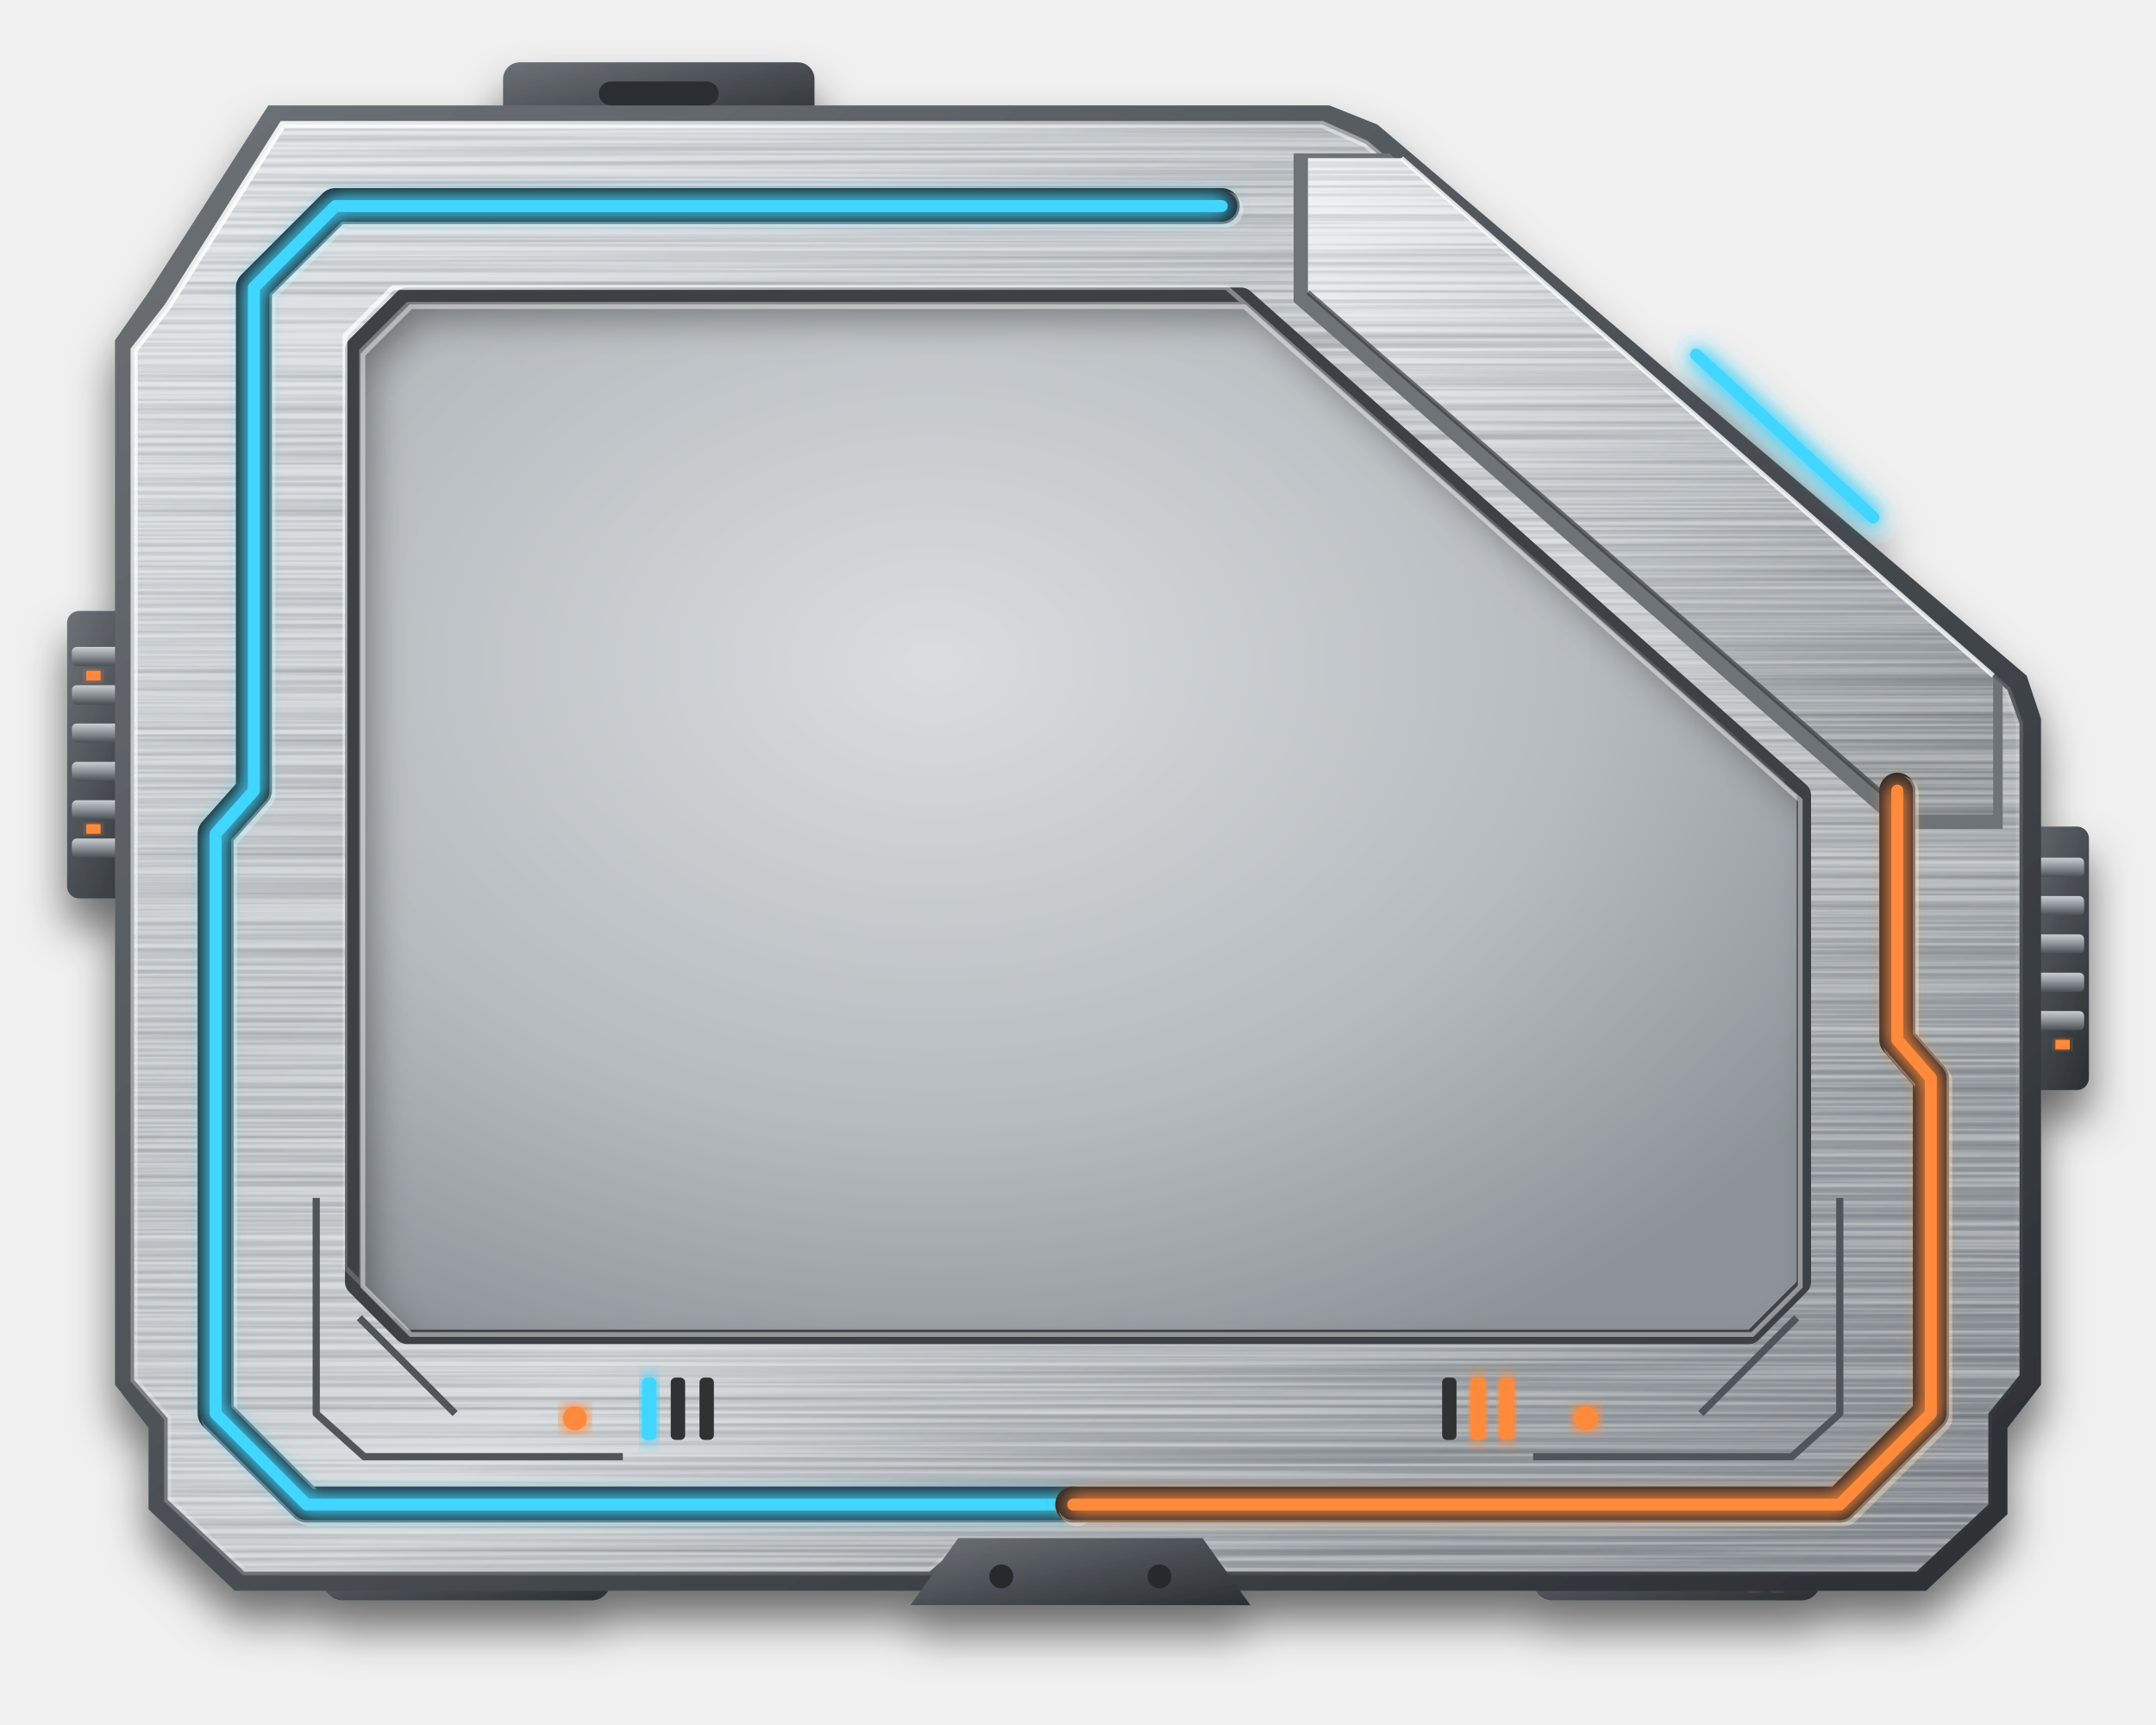
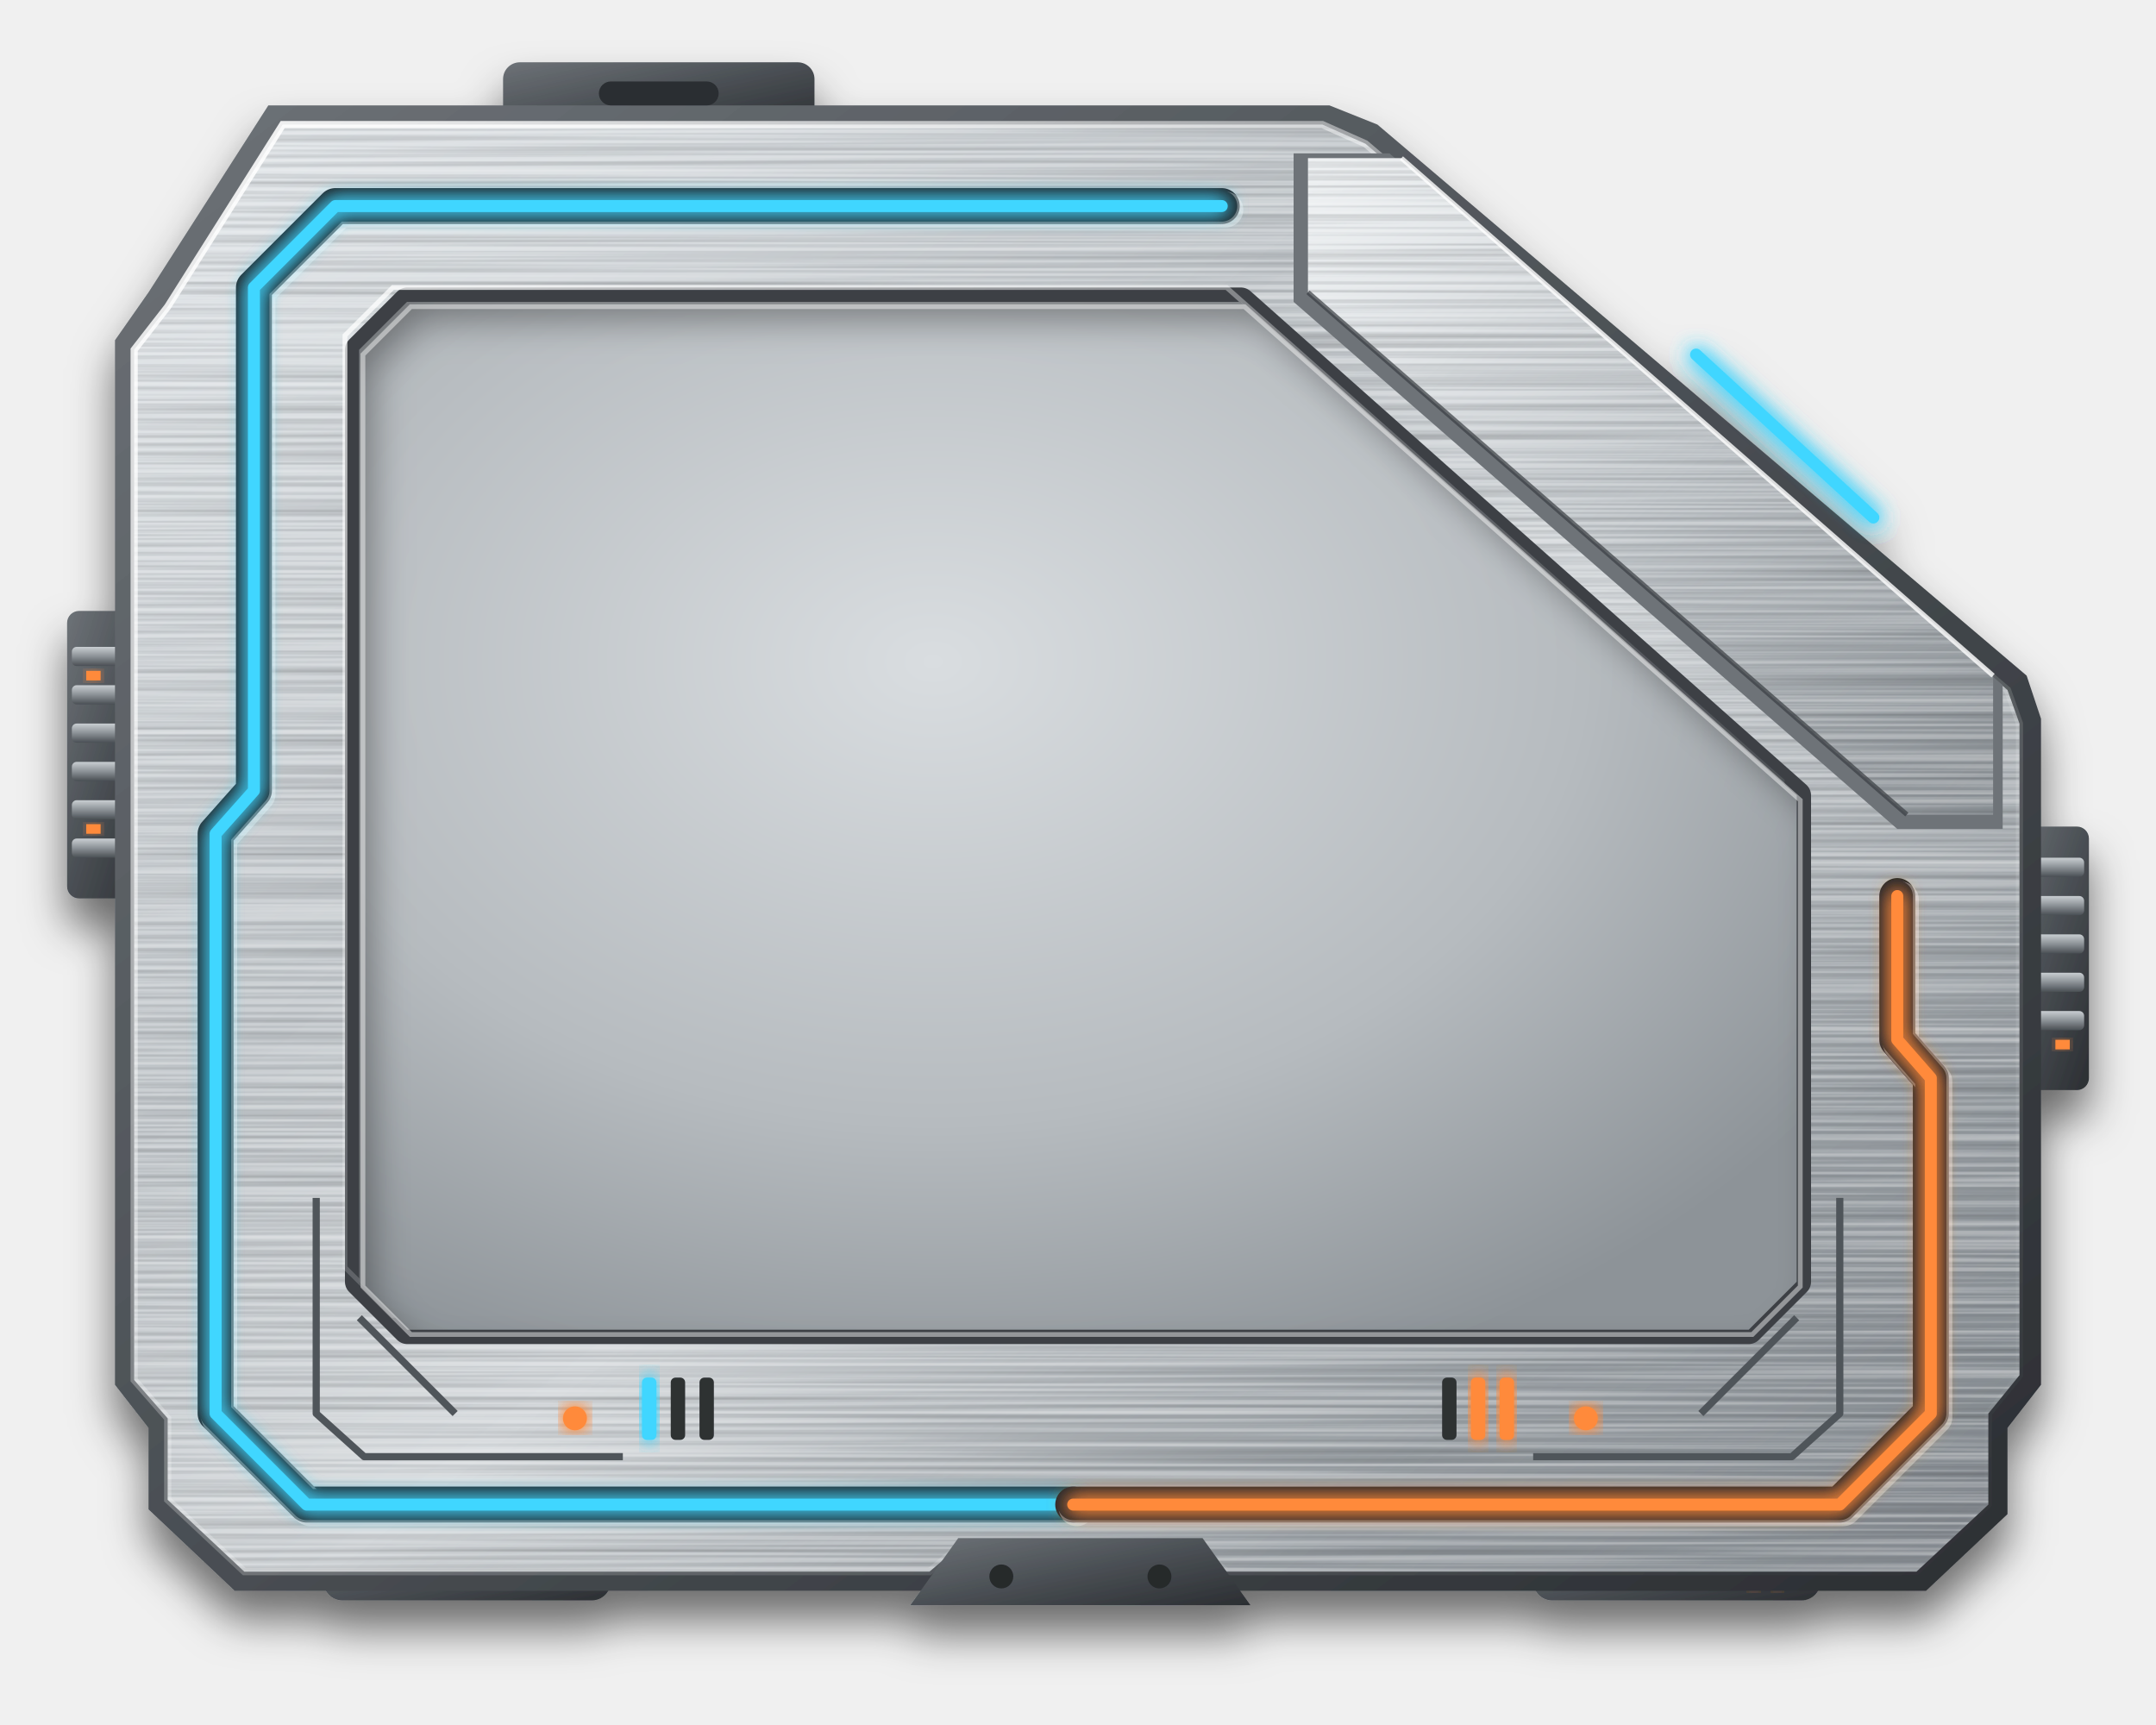
<svg xmlns="http://www.w3.org/2000/svg" viewBox="-40 -30 900 720" preserveAspectRatio="none">
  <defs>
    <filter id="cepillado" x="0" y="0" width="100%" height="100%">
      <feTurbulence type="fractalNoise" baseFrequency="0.003 0.55" numOctaves="2" seed="4" result="n" />
      <feColorMatrix in="n" type="matrix" values="0 0 0 0 1  0 0 0 0 1  0 0 0 0 1  0 0 0 -0.8 0.42" result="claros" />
      <feColorMatrix in="n" type="matrix" values="0 0 0 0 0  0 0 0 0 0  0 0 0 0 0  0 0 0 0.8 -0.34" result="oscuros" />
      <feComposite in="claros" in2="SourceAlpha" operator="in" result="c2" />
      <feComposite in="oscuros" in2="SourceAlpha" operator="in" result="o2" />
      <feMerge>
        <feMergeNode in="SourceGraphic" />
        <feMergeNode in="c2" />
        <feMergeNode in="o2" />
      </feMerge>
    </filter>
    <filter id="sombra" x="-15%" y="-15%" width="130%" height="140%">
      <feGaussianBlur in="SourceAlpha" stdDeviation="9" />
      <feOffset dy="12" />
      <feComponentTransfer>
        <feFuncA type="linear" slope=".55" />
      </feComponentTransfer>
      <feMerge>
        <feMergeNode />
        <feMergeNode in="SourceGraphic" />
      </feMerge>
    </filter>
    <filter id="brillo" x="-20%" y="-20%" width="140%" height="140%">
      <feGaussianBlur stdDeviation="4" result="b" />
      <feMerge>
        <feMergeNode in="b" />
        <feMergeNode in="b" />
        <feMergeNode in="SourceGraphic" />
      </feMerge>
    </filter>
    <filter id="hundido" x="-5%" y="-5%" width="110%" height="110%">
      <feOffset in="SourceAlpha" dx="7" dy="9" />
      <feGaussianBlur stdDeviation="7" result="off" />
      <feComposite in="SourceAlpha" in2="off" operator="out" result="borde" />
      <feFlood flood-color="#000" flood-opacity=".6" />
      <feComposite in2="borde" operator="in" result="sombraIn" />
      <feMerge>
        <feMergeNode in="SourceGraphic" />
        <feMergeNode in="sombraIn" />
      </feMerge>
    </filter>
    <linearGradient id="gPlaca" x1="0" y1="0" x2="1" y2="1">
      <stop offset="0" stop-color="#e3e7ea" />
      <stop offset=".35" stop-color="#c3c8cc" />
      <stop offset=".55" stop-color="#d4d8db" />
      <stop offset=".8" stop-color="#9ea4a9" />
      <stop offset="1" stop-color="#868c92" />
    </linearGradient>
    <linearGradient id="gCanto" x1="0" y1="0" x2="1" y2="1">
      <stop offset="0" stop-color="#6d7277" />
      <stop offset=".5" stop-color="#4a4f54" />
      <stop offset="1" stop-color="#2b2e32" />
    </linearGradient>
    <linearGradient id="gFiloLuz" x1="0" y1="0" x2="1" y2="1">
      <stop offset="0" stop-color="#fff" stop-opacity=".95" />
      <stop offset=".45" stop-color="#fff" stop-opacity=".25" />
      <stop offset="1" stop-color="#fff" stop-opacity="0" />
    </linearGradient>
    <linearGradient id="gCuña" x1="0" y1="0" x2="1" y2="1">
      <stop offset="0" stop-color="#eef1f3" />
      <stop offset=".5" stop-color="#c2c7cb" />
      <stop offset="1" stop-color="#8f959a" />
    </linearGradient>
    <radialGradient id="gAro" cx=".42" cy=".38" r=".7">
      <stop offset="0" stop-color="#e7eaec" />
      <stop offset=".55" stop-color="#b9bec2" />
      <stop offset="1" stop-color="#7f858a" />
    </radialGradient>
    <radialGradient id="gPozo" cx=".4" cy=".35" r=".75">
      <stop offset="0" stop-color="#d9dde0" />
      <stop offset=".6" stop-color="#b6bbbf" />
      <stop offset="1" stop-color="#8d9398" />
    </radialGradient>
    <radialGradient id="gTornillo" cx=".35" cy=".3" r=".8">
      <stop offset="0" stop-color="#f4f6f7" />
      <stop offset=".5" stop-color="#a3a9ae" />
      <stop offset="1" stop-color="#4b5055" />
    </radialGradient>
    <linearGradient id="gEstria" x1="0" y1="0" x2="0" y2="1">
      <stop offset="0" stop-color="#c9ced2" />
      <stop offset=".5" stop-color="#8b9196" />
      <stop offset="1" stop-color="#4a4f54" />
    </linearGradient>
  </defs>
  <g filter="url(#sombra)">
    <g>
      <rect x="-12" y="225" width="36" height="120" rx="5" fill="url(#gCanto)" />
      <g fill="url(#gEstria)">
        <rect x="-10" y="240" width="22" height="8" rx="2" />
        <rect x="-10" y="256" width="22" height="8" rx="2" />
        <rect x="-10" y="272" width="22" height="8" rx="2" />
        <rect x="-10" y="288" width="22" height="8" rx="2" />
        <rect x="-10" y="304" width="22" height="8" rx="2" />
        <rect x="-10" y="320" width="22" height="8" rx="2" />
      </g>
      <rect x="-4" y="250" width="6" height="4" fill="#ff8a3a" filter="url(#brillo)" />
      <rect x="-4" y="314" width="6" height="4" fill="#ff8a3a" filter="url(#brillo)" />
      <rect x="796" y="315" width="36" height="110" rx="5" fill="url(#gCanto)" />
      <g fill="url(#gEstria)">
        <rect x="808" y="328" width="22" height="8" rx="2" />
        <rect x="808" y="344" width="22" height="8" rx="2" />
        <rect x="808" y="360" width="22" height="8" rx="2" />
        <rect x="808" y="376" width="22" height="8" rx="2" />
        <rect x="808" y="392" width="22" height="8" rx="2" />
      </g>
      <rect x="818" y="404" width="6" height="4" fill="#ff8a3a" filter="url(#brillo)" />
      <rect x="95" y="612" width="120" height="26" rx="8" fill="url(#gCanto)" />
      <rect x="600" y="612" width="120" height="26" rx="8" fill="url(#gCanto)" />
      <rect x="690" y="618" width="4" height="14" fill="#ff8a3a" filter="url(#brillo)" />
      <rect x="700" y="618" width="4" height="14" fill="#ff8a3a" filter="url(#brillo)" />
      <rect x="170" y="-4" width="130" height="28" rx="7" fill="url(#gCanto)" />
    </g>
    <path d="M72,14 L515,14 L535,22 L806,252 L812,270 L812,548 L798,566 L798,602 L764,634 L470,634 L456,622 L364,622 L350,634 L58,634 L22,600 L22,566 L8,548 L8,112 L22,92 Z" fill="url(#gCanto)" />
    <path id="placa" d="M78,22 L512,22 L530,30 L798,258 L803,272 L803,544 L790,560 L790,598 L760,626 L472,626 L458,614 L362,614 L348,626 L62,626 L30,596 L30,562 L16,546 L16,116 L30,98 Z" fill="url(#gPlaca)" filter="url(#cepillado)" />
    <path d="M78,22 L512,22 L530,30 L798,258 L803,272 L803,544 L790,560 L790,598 L760,626 L472,626 L458,614 L362,614 L348,626 L62,626 L30,596 L30,562 L16,546 L16,116 L30,98 Z" fill="none" stroke="url(#gFiloLuz)" stroke-width="3" />
    <path d="M540,34 L796,256 L796,316 L752,316 L500,96 L500,34 Z" fill="#6e7378" />
    <path d="M545,36 L792,252 L792,310 L756,310 L506,92 L506,36 Z" fill="url(#gCuña)" filter="url(#cepillado)" />
    <path d="M545,36 L792,252" stroke="#fff" stroke-opacity=".8" stroke-width="2" />
    <path d="M506,92 L756,310" stroke="#3a3e42" stroke-opacity=".7" stroke-width="2" />
    <line x1="668" y1="118" x2="742" y2="186" stroke="#3fd6ff" stroke-width="5" stroke-linecap="round" filter="url(#brillo)" />
    <g fill="none" stroke-linecap="round" stroke-linejoin="round">
      <path d="M470,56 L100,56 L66,90 L66,300 L50,318 L50,560 L88,598 L408,598" stroke="#23262a" stroke-width="15" />
      <path d="M470,56 L100,56 L66,90 L66,300 L50,318 L50,560 L88,598 L408,598" stroke="#ffffff" stroke-opacity=".35" stroke-width="15" transform="translate(1.5,1.5)" />
      <path d="M470,56 L100,56 L66,90 L66,300 L50,318 L50,560 L88,598 L408,598" stroke="#23262a" stroke-width="13" />
      <path d="M470,56 L100,56 L66,90 L66,300 L50,318 L50,560 L88,598 L408,598" stroke="#3fd6ff" stroke-width="5" filter="url(#brillo)" />
-       <path d="M408,598 L728,598 L766,560 L766,420 L752,404 L752,300" stroke="#23262a" stroke-width="15" />
-       <path d="M408,598 L728,598 L766,560 L766,420 L752,404 L752,300" stroke="#ffffff" stroke-opacity=".35" stroke-width="15" transform="translate(1.5,1.5)" />
-       <path d="M408,598 L728,598 L766,560 L766,420 L752,404 L752,300" stroke="#23262a" stroke-width="13" />
-       <path d="M408,598 L728,598 L766,560 L766,420 L752,404 L752,300" stroke="#ff8a3a" stroke-width="5" filter="url(#brillo)" />
+       <path d="M408,598 L728,598 L766,560 L766,420 L752,404 L752,344" stroke="#23262a" stroke-width="15" />
+       <path d="M408,598 L728,598 L766,560 L766,420 L752,404 L752,344" stroke="#ffffff" stroke-opacity=".35" stroke-width="15" transform="translate(1.5,1.5)" />
+       <path d="M408,598 L728,598 L766,560 L766,420 L752,404 L752,344" stroke="#23262a" stroke-width="13" />
+       <path d="M408,598 L728,598 L766,560 L766,420 L752,404 L752,344" stroke="#ff8a3a" stroke-width="5" filter="url(#brillo)" />
    </g>
    <g fill="none" stroke="#50555a" stroke-width="3" stroke-linejoin="round">
      <path d="M92,470 L92,560 L112,578 L220,578" />
      <path d="M728,470 L728,560 L708,578 L600,578" />
      <path d="M110,520 L150,560" />
      <path d="M710,520 L670,560" />
    </g>
    <g>
      <rect x="228" y="545" width="6" height="26" rx="2" fill="#3fd6ff" filter="url(#brillo)" />
      <rect x="240" y="545" width="6" height="26" rx="2" fill="#2d3033" />
      <rect x="252" y="545" width="6" height="26" rx="2" fill="#2d3033" />
      <rect x="562" y="545" width="6" height="26" rx="2" fill="#2d3033" />
      <rect x="574" y="545" width="6" height="26" rx="2" fill="#ff8a3a" filter="url(#brillo)" />
      <rect x="586" y="545" width="6" height="26" rx="2" fill="#ff8a3a" filter="url(#brillo)" />
      <circle cx="200" cy="562" r="5" fill="#ff8a3a" filter="url(#brillo)" />
      <circle cx="622" cy="562" r="5" fill="#ff8a3a" filter="url(#brillo)" />
    </g>
    <path d="M340,640 L360,612 L462,612 L482,640 Z" fill="url(#gCanto)" />
    <circle cx="378" cy="628" r="5" fill="#26292c" />
    <circle cx="444" cy="628" r="5" fill="#26292c" />
    <rect x="210" y="4" width="50" height="10" rx="5" fill="#2a2d31" />
    <path d="M130,96 L478,96 L710,302 L710,505 L690,525 L130,525 L110,505 L110,116 Z" fill="none" stroke="#3c4045" stroke-width="12" stroke-linejoin="round" />
    <path d="M130,96 L478,96 L710,302 L710,505 L690,525 L130,525 L110,505 L110,116 Z" fill="none" stroke="url(#gFiloLuz)" stroke-width="2" transform="translate(-6,-6)" opacity=".8" />
    <path d="M130,96 L478,96 L710,302 L710,505 L690,525 L130,525 L110,505 L110,116 Z" fill="url(#gPozo)" filter="url(#hundido)" />
    <path d="M130,96 L478,96 L710,302 L710,505 L690,525 L130,525 L110,505 L110,116 Z" fill="none" stroke="#fff" stroke-opacity=".45" stroke-width="2" transform="translate(1.5,2)" />
  </g>
</svg>
